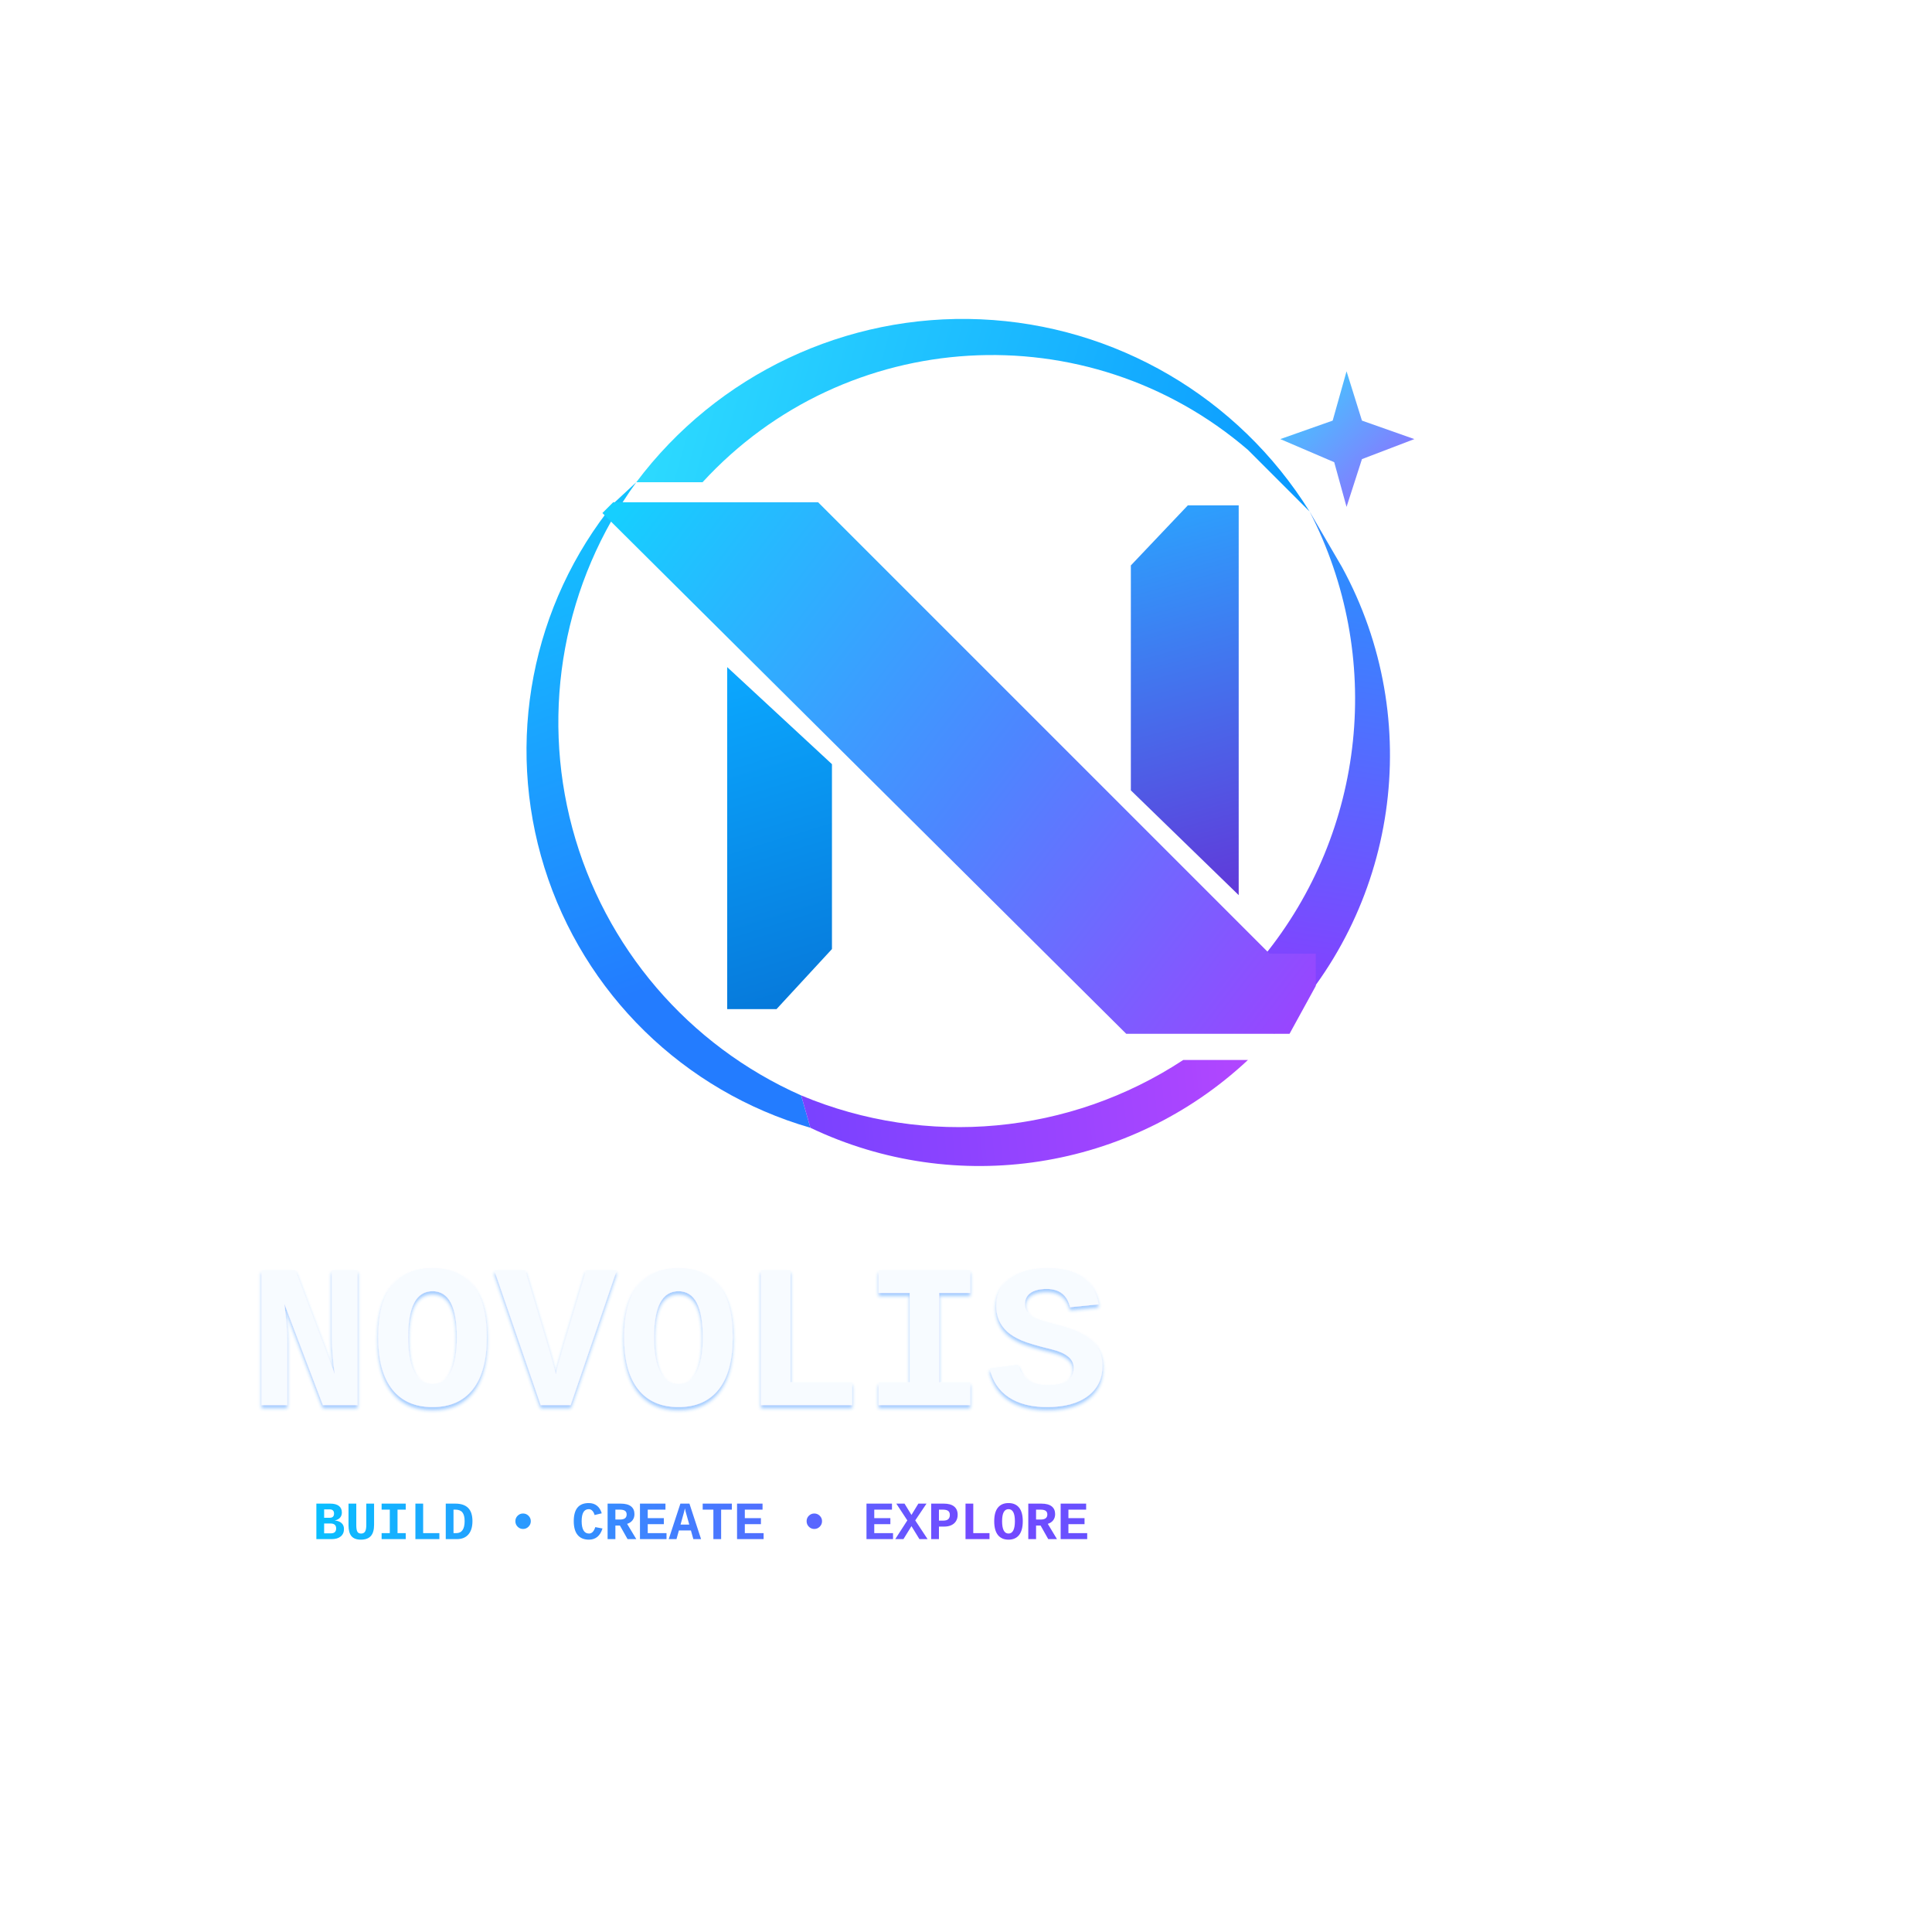
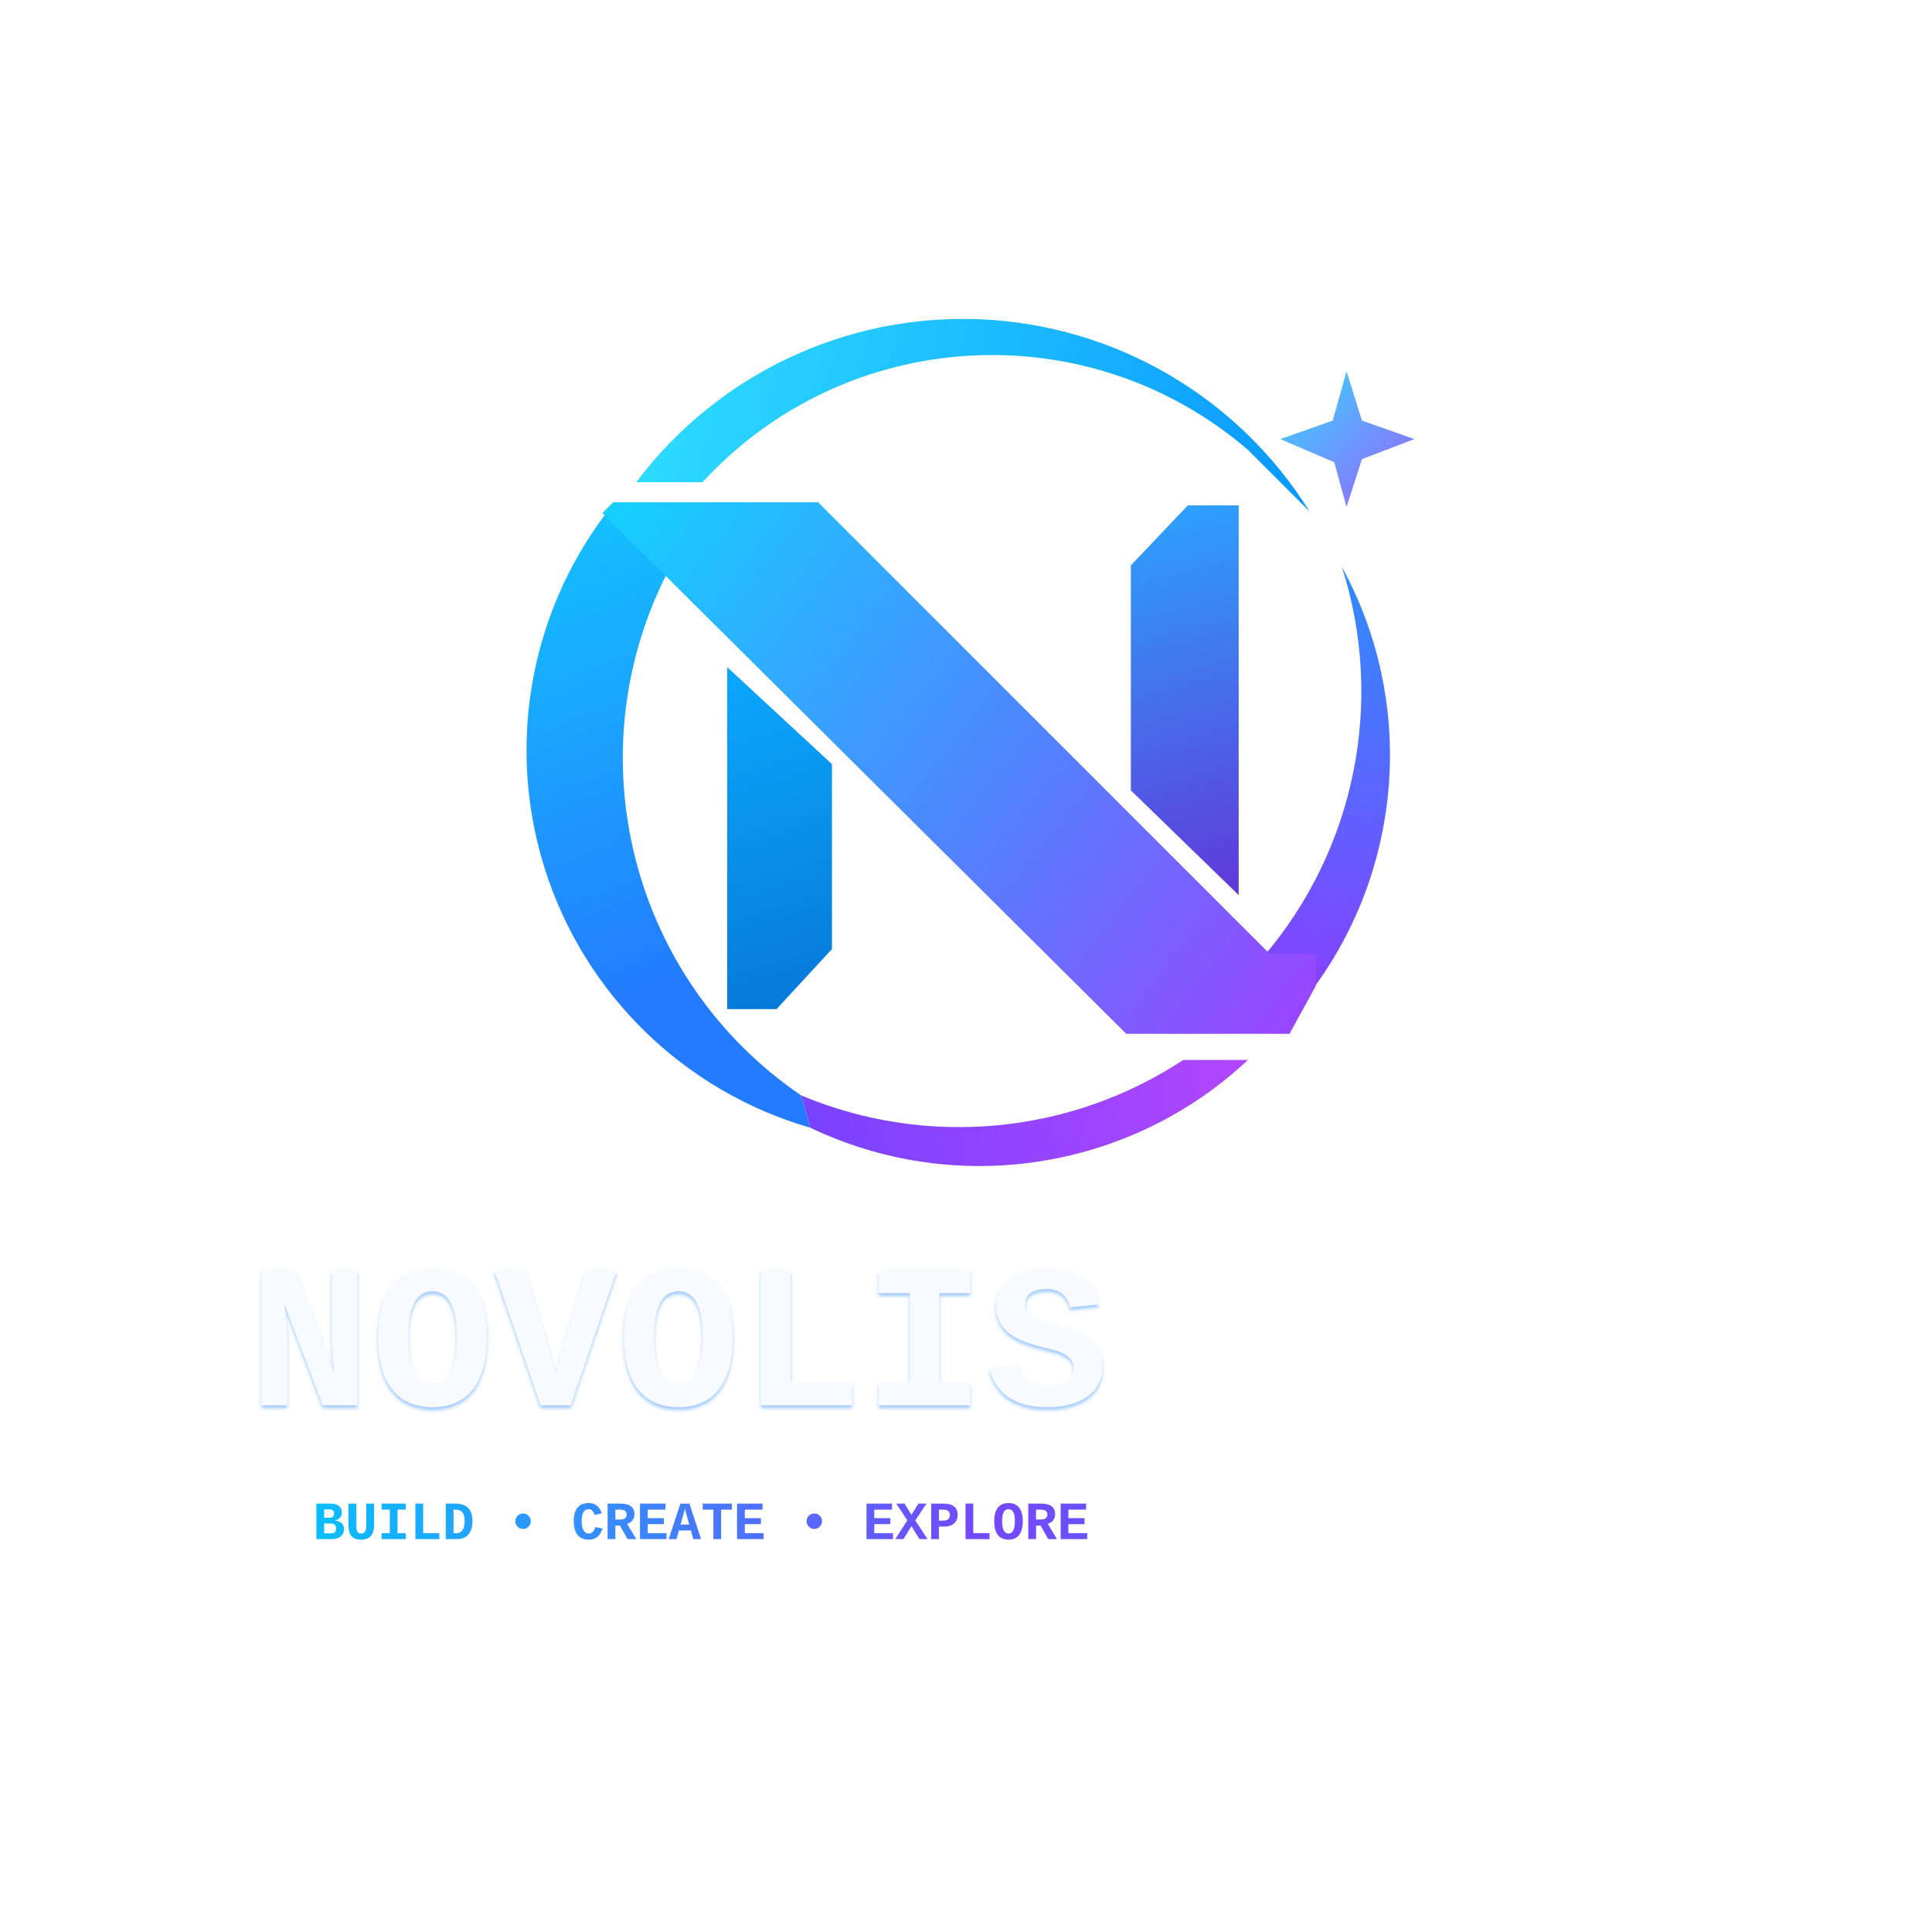
<svg xmlns="http://www.w3.org/2000/svg" viewBox="0 0 1254 1254" width="1254" height="1254" role="img" aria-label="Novolis">
  <defs>
    <linearGradient id="mark-cyan" x1="412" y1="206" x2="850" y2="332" gradientUnits="userSpaceOnUse">
      <stop offset="0" stop-color="#2fdfff" />
      <stop offset="1" stop-color="#0997ff" />
    </linearGradient>
    <linearGradient id="mark-left" x1="314" y1="326" x2="430" y2="639" gradientUnits="userSpaceOnUse">
      <stop offset="0" stop-color="#12c7ff" />
      <stop offset="1" stop-color="#237cff" />
    </linearGradient>
    <linearGradient id="mark-right" x1="871" y1="368" x2="824" y2="674" gradientUnits="userSpaceOnUse">
      <stop offset="0" stop-color="#2f8cff" />
      <stop offset="1" stop-color="#8f37ff" />
    </linearGradient>
    <linearGradient id="mark-lower" x1="526" y1="714" x2="812" y2="687" gradientUnits="userSpaceOnUse">
      <stop offset="0" stop-color="#7a42ff" />
      <stop offset="1" stop-color="#b246ff" />
    </linearGradient>
    <linearGradient id="mark-diagonal" x1="405" y1="327" x2="854" y2="671" gradientUnits="userSpaceOnUse">
      <stop offset="0" stop-color="#16cfff" />
      <stop offset="0.52" stop-color="#4d86ff" />
      <stop offset="1" stop-color="#9c42ff" />
    </linearGradient>
    <linearGradient id="mark-left-stem" x1="472" y1="433" x2="540" y2="656" gradientUnits="userSpaceOnUse">
      <stop offset="0" stop-color="#0ba8ff" />
      <stop offset="1" stop-color="#0677d9" />
    </linearGradient>
    <linearGradient id="mark-right-stem" x1="734" y1="325" x2="804" y2="581" gradientUnits="userSpaceOnUse">
      <stop offset="0" stop-color="#2aa5ff" />
      <stop offset="1" stop-color="#6138d9" />
    </linearGradient>
    <linearGradient id="star-gradient" x1="831" y1="241" x2="918" y2="329" gradientUnits="userSpaceOnUse">
      <stop offset="0" stop-color="#35d8ff" />
      <stop offset="1" stop-color="#9b60ff" />
    </linearGradient>
    <linearGradient id="tagline-gradient" x1="203" y1="967" x2="1051" y2="999" gradientUnits="userSpaceOnUse">
      <stop offset="0" stop-color="#08bfff" />
      <stop offset="0.52" stop-color="#7547ff" />
      <stop offset="1" stop-color="#1a8dff" />
    </linearGradient>
    <filter id="wordmark-glow" x="-5%" y="-20%" width="110%" height="150%">
      <feDropShadow dx="0" dy="2" stdDeviation="1.2" flood-color="#2f8cff" flood-opacity="0.45" />
    </filter>
  </defs>
  <g id="vector-mark" data-alpha-threshold="16">
    <path id="shape-swirl-upper" data-kind="arc-sector" data-label="swirl_upper" fill="url(#mark-cyan)" d="M413 313 H456 A255 255 0 0 1 810 292 L850 332 A265 265 0 0 0 413 313 Z" />
-     <path id="shape-swirl-left" data-kind="arc-sector" data-label="swirl_left" fill="url(#mark-left)" d="M413 313 L399 326 A255 255 0 0 0 526 732 L520 711 A265 265 0 0 1 413 313 Z" />
-     <path id="shape-swirl-right" data-kind="arc-sector" data-label="swirl_right" fill="url(#mark-right)" d="M850 332 L871 368 A255 255 0 0 1 827 671 L820 621 A265 265 0 0 0 850 332 Z" />
+     <path id="shape-swirl-left" data-kind="arc-sector" data-label="swirl_left" fill="url(#mark-left)" d="M399 326 A255 255 0 0 0 526 732 L520 711 A265 265 0 0 1 433 372 Z" />
+     <path id="shape-swirl-right" data-kind="arc-sector" data-label="swirl_right" fill="url(#mark-right)" d="M871 368 A255 255 0 0 1 827 671 L820 621 A265 265 0 0 0 871 368 Z" />
    <path id="shape-swirl-lower" data-kind="arc-sector" data-label="swirl_lower" fill="url(#mark-lower)" d="M520 711 L526 732 A255 255 0 0 0 810 688 L768 688 A265 265 0 0 1 520 711 Z" />
    <path id="shape-diagonal" data-kind="straight" data-label="n_diagonal" fill="url(#mark-diagonal)" d="M398 326 H531 L824 619 H854 V640 L837 671 H731 L391 333 Z" />
    <path id="shape-left-stem" data-kind="straight" data-label="n_left_stem" fill="url(#mark-left-stem)" d="M472 433 L540 496 V616 L504 655 H472 Z" />
    <path id="shape-right-stem" data-kind="straight" data-label="n_right_stem" fill="url(#mark-right-stem)" d="M734 367 L771 328 H804 V581 L734 513 Z" />
    <path id="shape-star" data-kind="straight" data-label="star" fill="url(#star-gradient)" d="M874 241 L884 273 L918 285 L884 298 L874 329 L866 300 L831 285 L865 273 Z" />
  </g>
  <g id="vector-wordmark" font-family="Consolas, 'Cascadia Mono', 'Courier New', monospace" text-anchor="start">
    <text x="161" y="912" font-size="133" font-weight="700" fill="#f7fbff" textLength="936" lengthAdjust="spacingAndGlyphs" filter="url(#wordmark-glow)">NOVOLIS</text>
    <text x="203" y="999" font-size="35" font-weight="700" fill="url(#tagline-gradient)" textLength="848" lengthAdjust="spacingAndGlyphs">BUILD • CREATE • EXPLORE</text>
  </g>
</svg>
